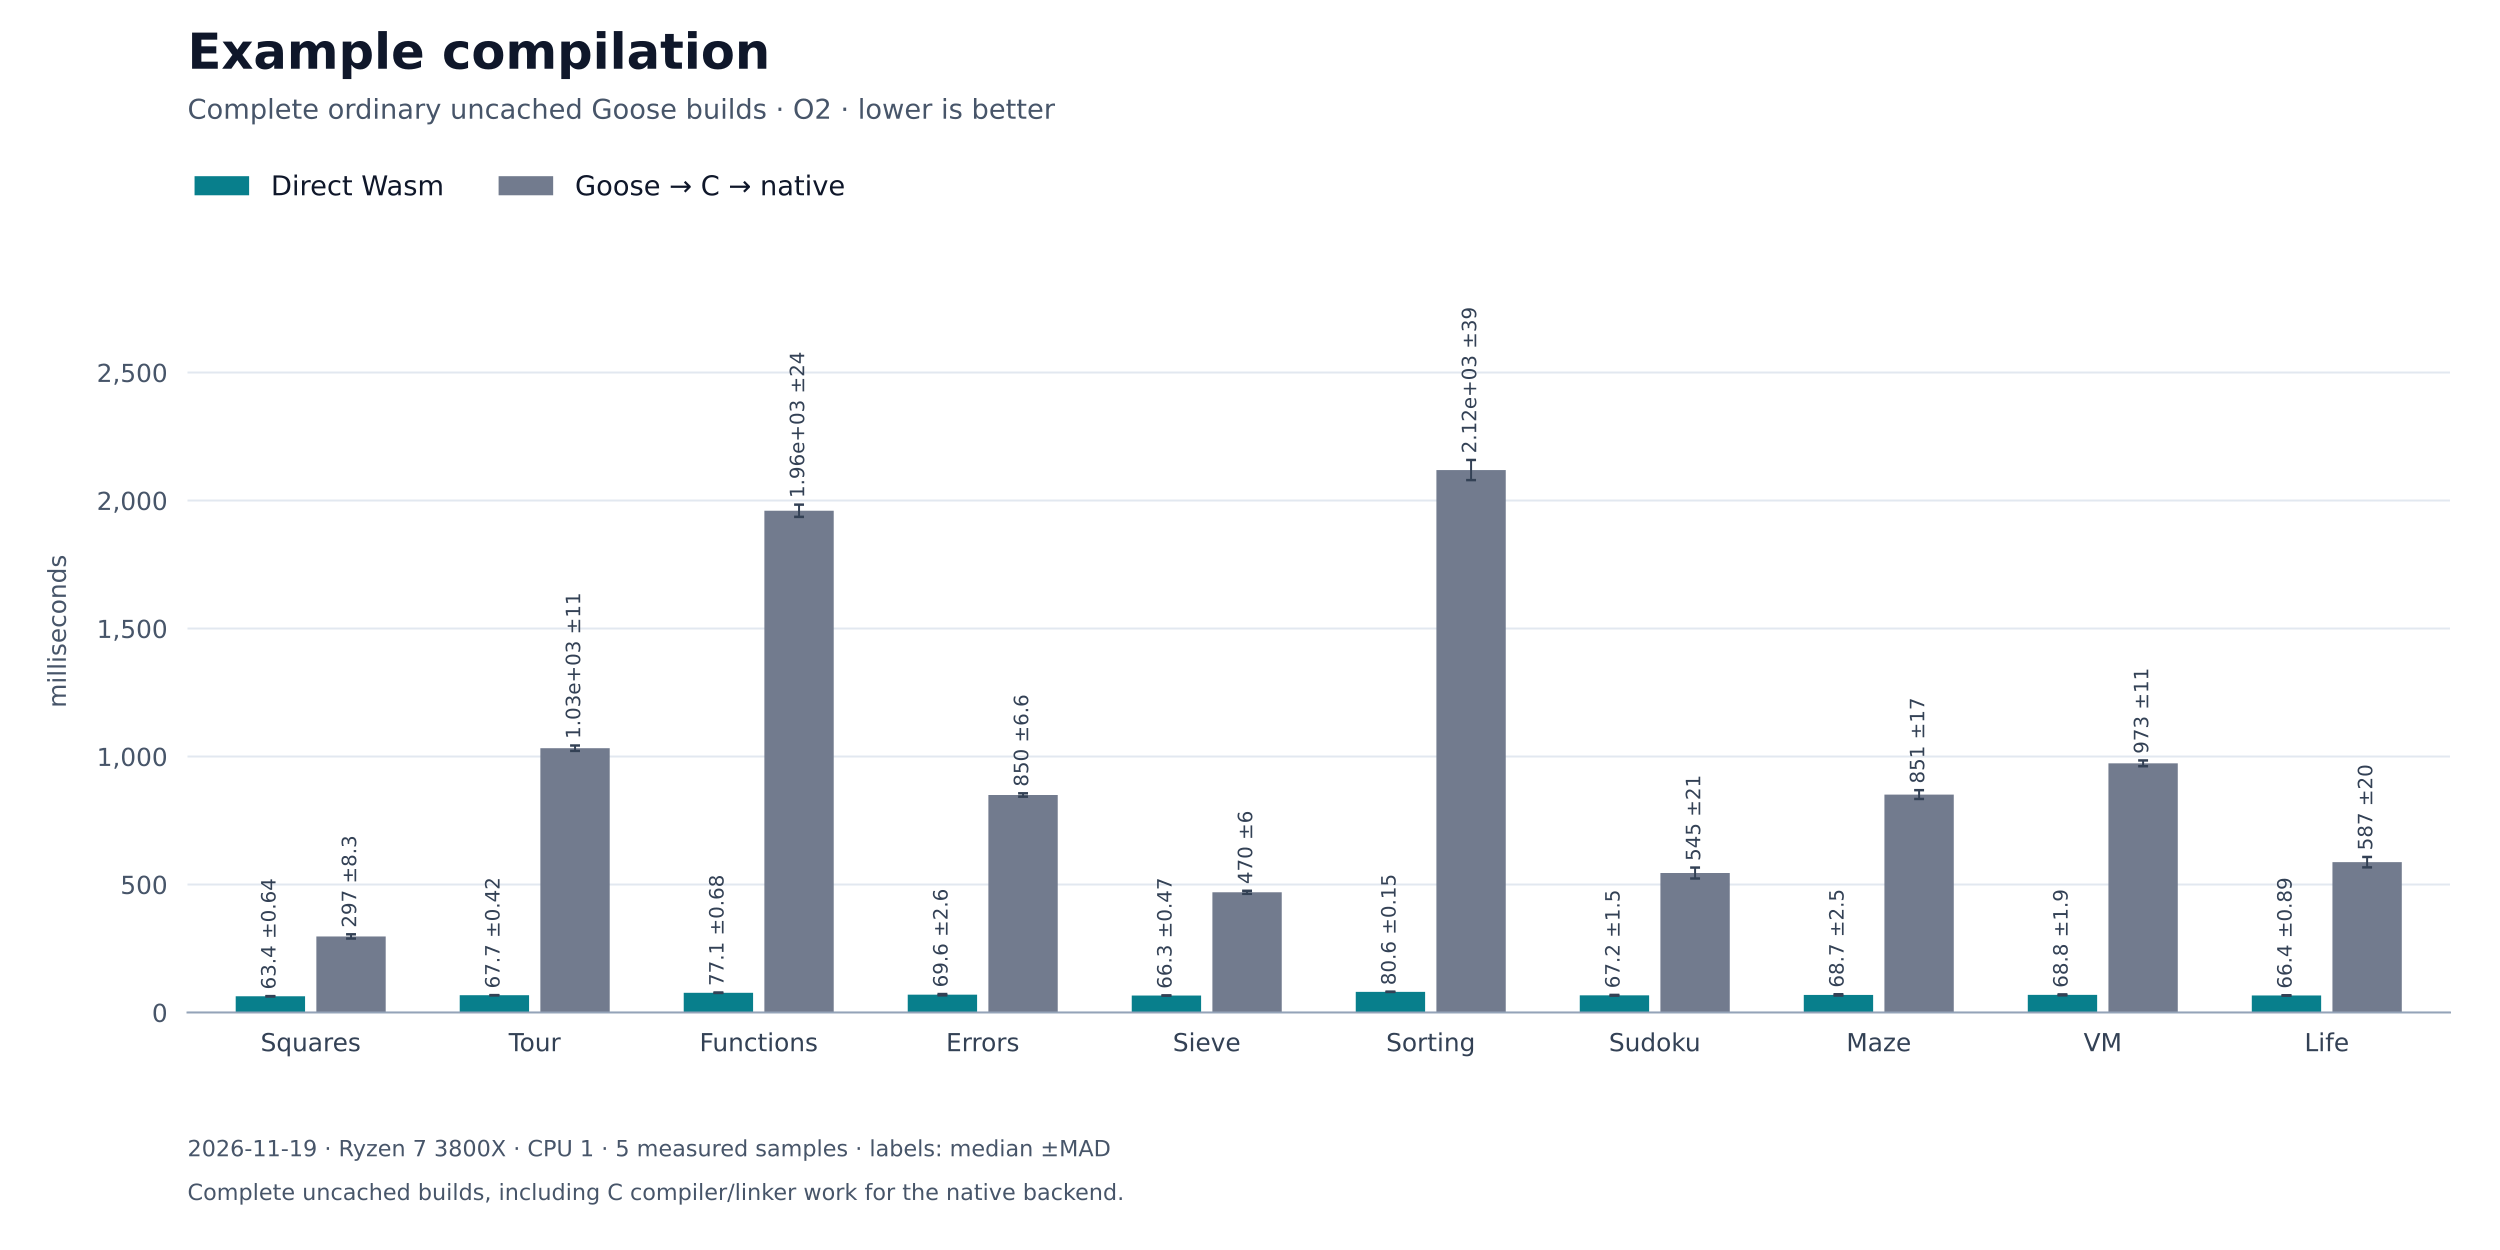
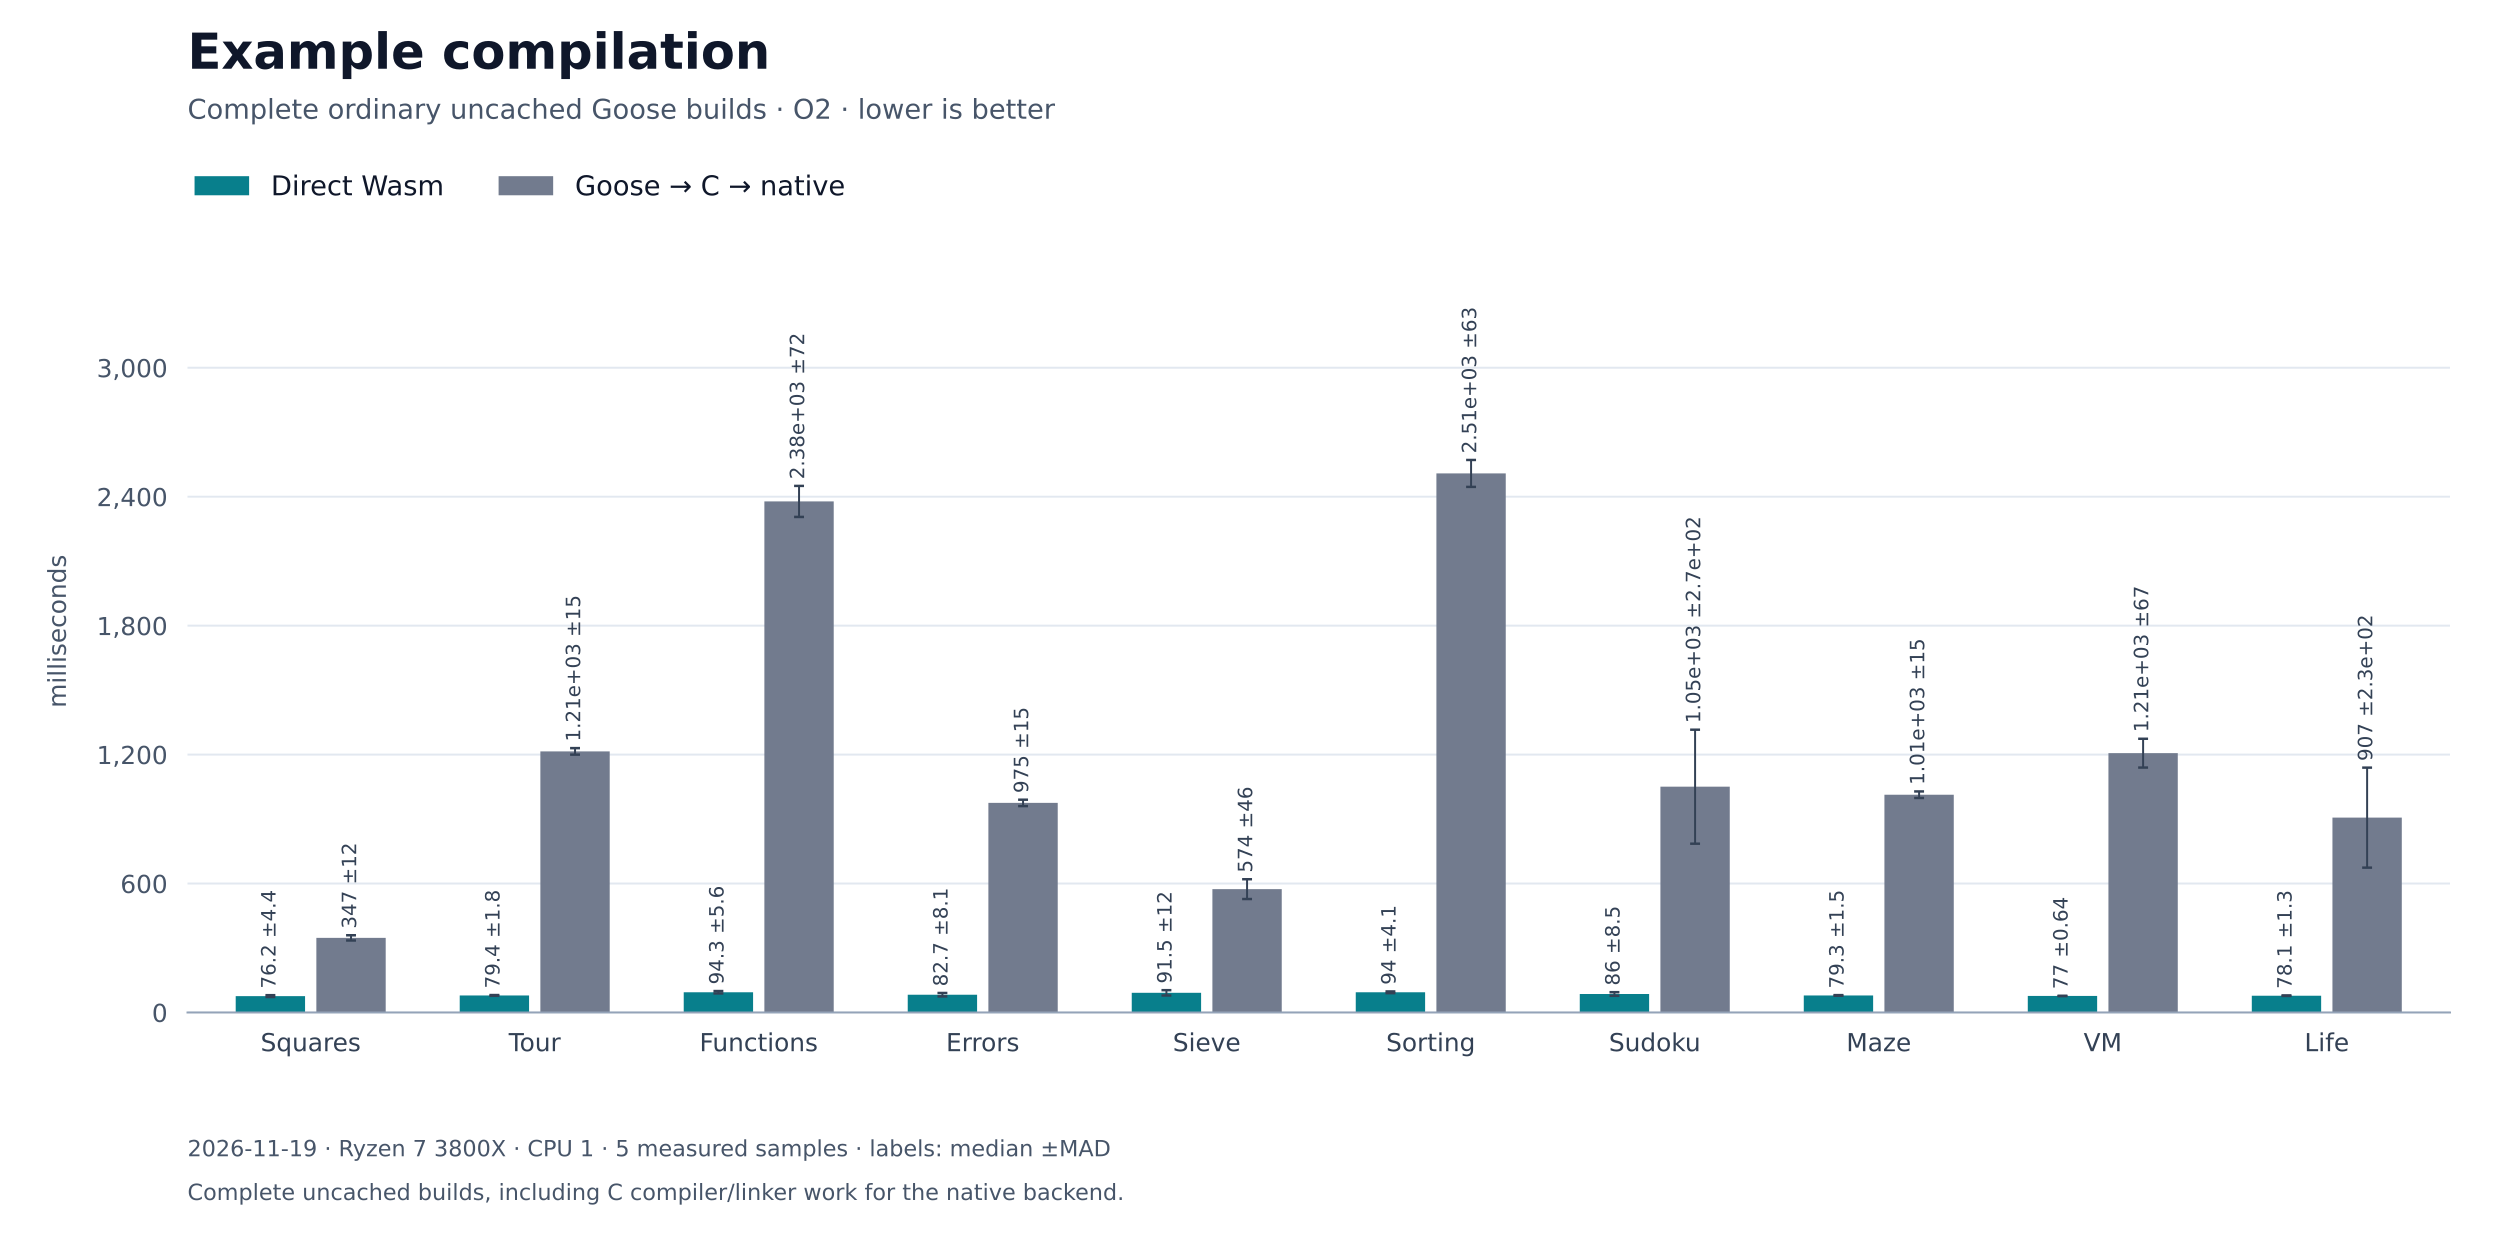
<svg xmlns="http://www.w3.org/2000/svg" xmlns:xlink="http://www.w3.org/1999/xlink" width="1008pt" height="504pt" viewBox="0 0 1008 504" version="1.1">
  <defs>
    <style type="text/css">*{stroke-linejoin: round; stroke-linecap: butt}</style>
  </defs>
  <g id="figure_1">
    <g id="patch_1">
      <path d="M 0 504 L 1008 504 L 1008 0 L 0 0 z " style="fill: #ffffff" />
    </g>
    <g id="axes_1">
      <g id="patch_2">
        <path d="M 75.6 408.24 L 987.84 408.24 L 987.84 100.8 L 75.6 100.8 z " style="fill: #ffffff" />
      </g>
      <g id="matplotlib.axis_1">
        <g id="xtick_1">
          <g id="line2d_1" />
          <g id="text_1">
            <text style="font-size: 10px; font-family: 'DejaVu Sans'; text-anchor: middle; fill: #334155" x="125.276" y="423.838" transform="rotate(-0 125.2764 423.8377)">Squares</text>
          </g>
        </g>
        <g id="xtick_2">
          <g id="line2d_2" />
          <g id="text_2">
            <text style="font-size: 10px; font-family: 'DejaVu Sans'; text-anchor: middle; fill: #334155" x="215.597" y="423.838" transform="rotate(-0 215.5972 423.8377)">Tour</text>
          </g>
        </g>
        <g id="xtick_3">
          <g id="line2d_3" />
          <g id="text_3">
            <text style="font-size: 10px; font-family: 'DejaVu Sans'; text-anchor: middle; fill: #334155" x="305.918" y="423.838" transform="rotate(-0 305.918 423.8384)">Functions</text>
          </g>
        </g>
        <g id="xtick_4">
          <g id="line2d_4" />
          <g id="text_4">
            <text style="font-size: 10px; font-family: 'DejaVu Sans'; text-anchor: middle; fill: #334155" x="396.239" y="423.838" transform="rotate(-0 396.2388 423.8377)">Errors</text>
          </g>
        </g>
        <g id="xtick_5">
          <g id="line2d_5" />
          <g id="text_5">
            <text style="font-size: 10px; font-family: 'DejaVu Sans'; text-anchor: middle; fill: #334155" x="486.56" y="423.838" transform="rotate(-0 486.5596 423.8384)">Sieve</text>
          </g>
        </g>
        <g id="xtick_6">
          <g id="line2d_6" />
          <g id="text_6">
            <text style="font-size: 10px; font-family: 'DejaVu Sans'; text-anchor: middle; fill: #334155" x="576.88" y="423.838" transform="rotate(-0 576.8804 423.8384)">Sorting</text>
          </g>
        </g>
        <g id="xtick_7">
          <g id="line2d_7" />
          <g id="text_7">
            <text style="font-size: 10px; font-family: 'DejaVu Sans'; text-anchor: middle; fill: #334155" x="667.201" y="423.838" transform="rotate(-0 667.2012 423.8384)">Sudoku</text>
          </g>
        </g>
        <g id="xtick_8">
          <g id="line2d_8" />
          <g id="text_8">
            <text style="font-size: 10px; font-family: 'DejaVu Sans'; text-anchor: middle; fill: #334155" x="757.522" y="423.838" transform="rotate(-0 757.522 423.8377)">Maze</text>
          </g>
        </g>
        <g id="xtick_9">
          <g id="line2d_9" />
          <g id="text_9">
            <text style="font-size: 10px; font-family: 'DejaVu Sans'; text-anchor: middle; fill: #334155" x="847.843" y="423.838" transform="rotate(-0 847.8428 423.8377)">VM</text>
          </g>
        </g>
        <g id="xtick_10">
          <g id="line2d_10" />
          <g id="text_10">
            <text style="font-size: 10px; font-family: 'DejaVu Sans'; text-anchor: middle; fill: #334155" x="938.164" y="423.838" transform="rotate(-0 938.1636 423.8384)">Life</text>
          </g>
        </g>
      </g>
      <g id="matplotlib.axis_2">
        <g id="ytick_1">
          <g id="line2d_11">
            <path d="M 75.6 408.24 L 987.84 408.24 " clip-path="url(#p27fe2b42cb)" style="fill: none; stroke: #e2e8f0; stroke-width: 0.8; stroke-linecap: square" />
          </g>
          <g id="line2d_12" />
          <g id="text_11">
            <text style="font-size: 10px; font-family: 'DejaVu Sans'; text-anchor: end; fill: #475569" x="67.6" y="412.039" transform="rotate(-0 67.6 412.0388)">0</text>
          </g>
        </g>
        <g id="ytick_2">
          <g id="line2d_13">
-             <path d="M 75.6 356.633 L 987.84 356.633 " clip-path="url(#p27fe2b42cb)" style="fill: none; stroke: #e2e8f0; stroke-width: 0.8; stroke-linecap: square" />
+             <path d="M 75.6 356.248 L 987.84 356.248 " clip-path="url(#p27fe2b42cb)" style="fill: none; stroke: #e2e8f0; stroke-width: 0.8; stroke-linecap: square" />
          </g>
          <g id="line2d_14" />
          <g id="text_12">
-             <text style="font-size: 10px; font-family: 'DejaVu Sans'; text-anchor: end; fill: #475569" x="67.6" y="360.432" transform="rotate(-0 67.6 360.432)">500</text>
+             <text style="font-size: 10px; font-family: 'DejaVu Sans'; text-anchor: end; fill: #475569" x="67.6" y="360.047" transform="rotate(-0 67.6 360.0468)">600</text>
          </g>
        </g>
        <g id="ytick_3">
          <g id="line2d_15">
-             <path d="M 75.6 305.026 L 987.84 305.026 " clip-path="url(#p27fe2b42cb)" style="fill: none; stroke: #e2e8f0; stroke-width: 0.8; stroke-linecap: square" />
+             <path d="M 75.6 304.256 L 987.84 304.256 " clip-path="url(#p27fe2b42cb)" style="fill: none; stroke: #e2e8f0; stroke-width: 0.8; stroke-linecap: square" />
          </g>
          <g id="line2d_16" />
          <g id="text_13">
-             <text style="font-size: 10px; font-family: 'DejaVu Sans'; text-anchor: end; fill: #475569" x="67.6" y="308.825" transform="rotate(-0 67.6 308.8252)">1,000</text>
+             <text style="font-size: 10px; font-family: 'DejaVu Sans'; text-anchor: end; fill: #475569" x="67.6" y="308.055" transform="rotate(-0 67.6 308.0549)">1,200</text>
          </g>
        </g>
        <g id="ytick_4">
          <g id="line2d_17">
-             <path d="M 75.6 253.42 L 987.84 253.42 " clip-path="url(#p27fe2b42cb)" style="fill: none; stroke: #e2e8f0; stroke-width: 0.8; stroke-linecap: square" />
+             <path d="M 75.6 252.264 L 987.84 252.264 " clip-path="url(#p27fe2b42cb)" style="fill: none; stroke: #e2e8f0; stroke-width: 0.8; stroke-linecap: square" />
          </g>
          <g id="line2d_18" />
          <g id="text_14">
-             <text style="font-size: 10px; font-family: 'DejaVu Sans'; text-anchor: end; fill: #475569" x="67.6" y="257.218" transform="rotate(-0 67.6 257.2184)">1,500</text>
+             <text style="font-size: 10px; font-family: 'DejaVu Sans'; text-anchor: end; fill: #475569" x="67.6" y="256.063" transform="rotate(-0 67.6 256.0629)">1,800</text>
          </g>
        </g>
        <g id="ytick_5">
          <g id="line2d_19">
-             <path d="M 75.6 201.813 L 987.84 201.813 " clip-path="url(#p27fe2b42cb)" style="fill: none; stroke: #e2e8f0; stroke-width: 0.8; stroke-linecap: square" />
+             <path d="M 75.6 200.272 L 987.84 200.272 " clip-path="url(#p27fe2b42cb)" style="fill: none; stroke: #e2e8f0; stroke-width: 0.8; stroke-linecap: square" />
          </g>
          <g id="line2d_20" />
          <g id="text_15">
-             <text style="font-size: 10px; font-family: 'DejaVu Sans'; text-anchor: end; fill: #475569" x="67.6" y="205.612" transform="rotate(-0 67.6 205.6116)">2,000</text>
+             <text style="font-size: 10px; font-family: 'DejaVu Sans'; text-anchor: end; fill: #475569" x="67.6" y="204.071" transform="rotate(-0 67.6 204.0709)">2,400</text>
          </g>
        </g>
        <g id="ytick_6">
          <g id="line2d_21">
-             <path d="M 75.6 150.206 L 987.84 150.206 " clip-path="url(#p27fe2b42cb)" style="fill: none; stroke: #e2e8f0; stroke-width: 0.8; stroke-linecap: square" />
+             <path d="M 75.6 148.28 L 987.84 148.28 " clip-path="url(#p27fe2b42cb)" style="fill: none; stroke: #e2e8f0; stroke-width: 0.8; stroke-linecap: square" />
          </g>
          <g id="line2d_22" />
          <g id="text_16">
-             <text style="font-size: 10px; font-family: 'DejaVu Sans'; text-anchor: end; fill: #475569" x="67.6" y="154.005" transform="rotate(-0 67.6 154.0048)">2,500</text>
+             <text style="font-size: 10px; font-family: 'DejaVu Sans'; text-anchor: end; fill: #475569" x="67.6" y="152.079" transform="rotate(-0 67.6 152.0789)">3,000</text>
          </g>
        </g>
        <g id="text_17">
          <text style="font-size: 10px; font-family: 'DejaVu Sans'; text-anchor: middle; fill: #475569" x="26.57" y="254.52" transform="rotate(-90 26.56953 254.52)">milliseconds</text>
        </g>
      </g>
      <g id="patch_3">
-         <path d="M 95.037 408.24 L 123 408.24 L 123 401.695 L 95.037 401.695 z " clip-path="url(#p27fe2b42cb)" style="fill: #087f8c" />
+         <path d="M 95.037 408.24 L 123 408.24 L 123 401.634 L 95.037 401.634 z " clip-path="url(#p27fe2b42cb)" style="fill: #087f8c" />
      </g>
      <g id="patch_4">
-         <path d="M 185.358 408.24 L 213.321 408.24 L 213.321 401.257 L 185.358 401.257 z " clip-path="url(#p27fe2b42cb)" style="fill: #087f8c" />
+         <path d="M 185.358 408.24 L 213.321 408.24 L 213.321 401.359 L 185.358 401.359 z " clip-path="url(#p27fe2b42cb)" style="fill: #087f8c" />
      </g>
      <g id="patch_5">
-         <path d="M 275.679 408.24 L 303.642 408.24 L 303.642 400.287 L 275.679 400.287 z " clip-path="url(#p27fe2b42cb)" style="fill: #087f8c" />
+         <path d="M 275.679 408.24 L 303.642 408.24 L 303.642 400.071 L 275.679 400.071 z " clip-path="url(#p27fe2b42cb)" style="fill: #087f8c" />
      </g>
      <g id="patch_6">
-         <path d="M 365.999 408.24 L 393.963 408.24 L 393.963 401.054 L 365.999 401.054 z " clip-path="url(#p27fe2b42cb)" style="fill: #087f8c" />
+         <path d="M 365.999 408.24 L 393.963 408.24 L 393.963 401.07 L 365.999 401.07 z " clip-path="url(#p27fe2b42cb)" style="fill: #087f8c" />
      </g>
      <g id="patch_7">
-         <path d="M 456.32 408.24 L 484.284 408.24 L 484.284 401.4 L 456.32 401.4 z " clip-path="url(#p27fe2b42cb)" style="fill: #087f8c" />
+         <path d="M 456.32 408.24 L 484.284 408.24 L 484.284 400.31 L 456.32 400.31 z " clip-path="url(#p27fe2b42cb)" style="fill: #087f8c" />
      </g>
      <g id="patch_8">
-         <path d="M 546.641 408.24 L 574.604 408.24 L 574.604 399.923 L 546.641 399.923 z " clip-path="url(#p27fe2b42cb)" style="fill: #087f8c" />
+         <path d="M 546.641 408.24 L 574.604 408.24 L 574.604 400.091 L 546.641 400.091 z " clip-path="url(#p27fe2b42cb)" style="fill: #087f8c" />
      </g>
      <g id="patch_9">
-         <path d="M 636.962 408.24 L 664.925 408.24 L 664.925 401.307 L 636.962 401.307 z " clip-path="url(#p27fe2b42cb)" style="fill: #087f8c" />
+         <path d="M 636.962 408.24 L 664.925 408.24 L 664.925 400.788 L 636.962 400.788 z " clip-path="url(#p27fe2b42cb)" style="fill: #087f8c" />
      </g>
      <g id="patch_10">
-         <path d="M 727.283 408.24 L 755.246 408.24 L 755.246 401.144 L 727.283 401.144 z " clip-path="url(#p27fe2b42cb)" style="fill: #087f8c" />
+         <path d="M 727.283 408.24 L 755.246 408.24 L 755.246 401.365 L 727.283 401.365 z " clip-path="url(#p27fe2b42cb)" style="fill: #087f8c" />
      </g>
      <g id="patch_11">
-         <path d="M 817.603 408.24 L 845.567 408.24 L 845.567 401.139 L 817.603 401.139 z " clip-path="url(#p27fe2b42cb)" style="fill: #087f8c" />
+         <path d="M 817.603 408.24 L 845.567 408.24 L 845.567 401.567 L 817.603 401.567 z " clip-path="url(#p27fe2b42cb)" style="fill: #087f8c" />
      </g>
      <g id="patch_12">
-         <path d="M 907.924 408.24 L 935.887 408.24 L 935.887 401.384 L 907.924 401.384 z " clip-path="url(#p27fe2b42cb)" style="fill: #087f8c" />
+         <path d="M 907.924 408.24 L 935.887 408.24 L 935.887 401.469 L 907.924 401.469 z " clip-path="url(#p27fe2b42cb)" style="fill: #087f8c" />
      </g>
      <g id="patch_13">
-         <path d="M 127.553 408.24 L 155.516 408.24 L 155.516 377.575 L 127.553 377.575 z " clip-path="url(#p27fe2b42cb)" style="fill: #727b8e" />
+         <path d="M 127.553 408.24 L 155.516 408.24 L 155.516 378.151 L 127.553 378.151 z " clip-path="url(#p27fe2b42cb)" style="fill: #727b8e" />
      </g>
      <g id="patch_14">
-         <path d="M 217.873 408.24 L 245.837 408.24 L 245.837 301.682 L 217.873 301.682 z " clip-path="url(#p27fe2b42cb)" style="fill: #727b8e" />
+         <path d="M 217.873 408.24 L 245.837 408.24 L 245.837 302.961 L 217.873 302.961 z " clip-path="url(#p27fe2b42cb)" style="fill: #727b8e" />
      </g>
      <g id="patch_15">
-         <path d="M 308.194 408.24 L 336.157 408.24 L 336.157 205.939 L 308.194 205.939 z " clip-path="url(#p27fe2b42cb)" style="fill: #727b8e" />
+         <path d="M 308.194 408.24 L 336.157 408.24 L 336.157 202.167 L 308.194 202.167 z " clip-path="url(#p27fe2b42cb)" style="fill: #727b8e" />
      </g>
      <g id="patch_16">
-         <path d="M 398.515 408.24 L 426.478 408.24 L 426.478 320.547 L 398.515 320.547 z " clip-path="url(#p27fe2b42cb)" style="fill: #727b8e" />
+         <path d="M 398.515 408.24 L 426.478 408.24 L 426.478 323.727 L 398.515 323.727 z " clip-path="url(#p27fe2b42cb)" style="fill: #727b8e" />
      </g>
      <g id="patch_17">
-         <path d="M 488.836 408.24 L 516.799 408.24 L 516.799 359.773 L 488.836 359.773 z " clip-path="url(#p27fe2b42cb)" style="fill: #727b8e" />
+         <path d="M 488.836 408.24 L 516.799 408.24 L 516.799 358.495 L 488.836 358.495 z " clip-path="url(#p27fe2b42cb)" style="fill: #727b8e" />
      </g>
      <g id="patch_18">
-         <path d="M 579.156 408.24 L 607.12 408.24 L 607.12 189.519 L 579.156 189.519 z " clip-path="url(#p27fe2b42cb)" style="fill: #727b8e" />
+         <path d="M 579.156 408.24 L 607.12 408.24 L 607.12 190.886 L 579.156 190.886 z " clip-path="url(#p27fe2b42cb)" style="fill: #727b8e" />
      </g>
      <g id="patch_19">
-         <path d="M 669.477 408.24 L 697.441 408.24 L 697.441 352.005 L 669.477 352.005 z " clip-path="url(#p27fe2b42cb)" style="fill: #727b8e" />
+         <path d="M 669.477 408.24 L 697.441 408.24 L 697.441 317.197 L 669.477 317.197 z " clip-path="url(#p27fe2b42cb)" style="fill: #727b8e" />
      </g>
      <g id="patch_20">
-         <path d="M 759.798 408.24 L 787.761 408.24 L 787.761 320.373 L 759.798 320.373 z " clip-path="url(#p27fe2b42cb)" style="fill: #727b8e" />
+         <path d="M 759.798 408.24 L 787.761 408.24 L 787.761 320.431 L 759.798 320.431 z " clip-path="url(#p27fe2b42cb)" style="fill: #727b8e" />
      </g>
      <g id="patch_21">
-         <path d="M 850.119 408.24 L 878.082 408.24 L 878.082 307.774 L 850.119 307.774 z " clip-path="url(#p27fe2b42cb)" style="fill: #727b8e" />
+         <path d="M 850.119 408.24 L 878.082 408.24 L 878.082 303.675 L 850.119 303.675 z " clip-path="url(#p27fe2b42cb)" style="fill: #727b8e" />
      </g>
      <g id="patch_22">
-         <path d="M 940.44 408.24 L 968.403 408.24 L 968.403 347.624 L 940.44 347.624 z " clip-path="url(#p27fe2b42cb)" style="fill: #727b8e" />
+         <path d="M 940.44 408.24 L 968.403 408.24 L 968.403 329.66 L 940.44 329.66 z " clip-path="url(#p27fe2b42cb)" style="fill: #727b8e" />
      </g>
      <g id="LineCollection_1">
-         <path d="M 109.019 401.761 L 109.019 401.63 " clip-path="url(#p27fe2b42cb)" style="fill: none; stroke: #334155; stroke-width: 0.8" />
-         <path d="M 199.339 401.3 L 199.339 401.214 " clip-path="url(#p27fe2b42cb)" style="fill: none; stroke: #334155; stroke-width: 0.8" />
-         <path d="M 289.66 400.357 L 289.66 400.216 " clip-path="url(#p27fe2b42cb)" style="fill: none; stroke: #334155; stroke-width: 0.8" />
-         <path d="M 379.981 401.319 L 379.981 400.79 " clip-path="url(#p27fe2b42cb)" style="fill: none; stroke: #334155; stroke-width: 0.8" />
-         <path d="M 470.302 401.449 L 470.302 401.352 " clip-path="url(#p27fe2b42cb)" style="fill: none; stroke: #334155; stroke-width: 0.8" />
-         <path d="M 560.623 399.939 L 560.623 399.908 " clip-path="url(#p27fe2b42cb)" style="fill: none; stroke: #334155; stroke-width: 0.8" />
-         <path d="M 650.943 401.464 L 650.943 401.151 " clip-path="url(#p27fe2b42cb)" style="fill: none; stroke: #334155; stroke-width: 0.8" />
-         <path d="M 741.264 401.404 L 741.264 400.885 " clip-path="url(#p27fe2b42cb)" style="fill: none; stroke: #334155; stroke-width: 0.8" />
-         <path d="M 831.585 401.335 L 831.585 400.943 " clip-path="url(#p27fe2b42cb)" style="fill: none; stroke: #334155; stroke-width: 0.8" />
-         <path d="M 921.906 401.476 L 921.906 401.293 " clip-path="url(#p27fe2b42cb)" style="fill: none; stroke: #334155; stroke-width: 0.8" />
+         <path d="M 109.019 402.013 L 109.019 401.254 " clip-path="url(#p27fe2b42cb)" style="fill: none; stroke: #334155; stroke-width: 0.8" />
+         <path d="M 199.339 401.511 L 199.339 401.206 " clip-path="url(#p27fe2b42cb)" style="fill: none; stroke: #334155; stroke-width: 0.8" />
+         <path d="M 289.66 400.558 L 289.66 399.585 " clip-path="url(#p27fe2b42cb)" style="fill: none; stroke: #334155; stroke-width: 0.8" />
+         <path d="M 379.981 401.772 L 379.981 400.369 " clip-path="url(#p27fe2b42cb)" style="fill: none; stroke: #334155; stroke-width: 0.8" />
+         <path d="M 470.302 401.39 L 470.302 399.23 " clip-path="url(#p27fe2b42cb)" style="fill: none; stroke: #334155; stroke-width: 0.8" />
+         <path d="M 560.623 400.444 L 560.623 399.739 " clip-path="url(#p27fe2b42cb)" style="fill: none; stroke: #334155; stroke-width: 0.8" />
+         <path d="M 650.943 401.521 L 650.943 400.055 " clip-path="url(#p27fe2b42cb)" style="fill: none; stroke: #334155; stroke-width: 0.8" />
+         <path d="M 741.264 401.495 L 741.264 401.236 " clip-path="url(#p27fe2b42cb)" style="fill: none; stroke: #334155; stroke-width: 0.8" />
+         <path d="M 831.585 401.622 L 831.585 401.512 " clip-path="url(#p27fe2b42cb)" style="fill: none; stroke: #334155; stroke-width: 0.8" />
+         <path d="M 921.906 401.581 L 921.906 401.357 " clip-path="url(#p27fe2b42cb)" style="fill: none; stroke: #334155; stroke-width: 0.8" />
      </g>
      <g id="line2d_23">
        <defs>
          <path id="m630ef24590" d="M 2 0 L -2 -0 " style="stroke: #334155" />
        </defs>
        <g clip-path="url(#p27fe2b42cb)">
-           <use xlink:href="#m630ef24590" x="109.019" y="401.761" style="fill: #1f77b4; stroke: #334155" />
-           <use xlink:href="#m630ef24590" x="199.339" y="401.3" style="fill: #1f77b4; stroke: #334155" />
-           <use xlink:href="#m630ef24590" x="289.66" y="400.357" style="fill: #1f77b4; stroke: #334155" />
-           <use xlink:href="#m630ef24590" x="379.981" y="401.319" style="fill: #1f77b4; stroke: #334155" />
-           <use xlink:href="#m630ef24590" x="470.302" y="401.449" style="fill: #1f77b4; stroke: #334155" />
-           <use xlink:href="#m630ef24590" x="560.623" y="399.939" style="fill: #1f77b4; stroke: #334155" />
-           <use xlink:href="#m630ef24590" x="650.943" y="401.464" style="fill: #1f77b4; stroke: #334155" />
-           <use xlink:href="#m630ef24590" x="741.264" y="401.404" style="fill: #1f77b4; stroke: #334155" />
-           <use xlink:href="#m630ef24590" x="831.585" y="401.335" style="fill: #1f77b4; stroke: #334155" />
-           <use xlink:href="#m630ef24590" x="921.906" y="401.476" style="fill: #1f77b4; stroke: #334155" />
+           <use xlink:href="#m630ef24590" x="109.019" y="402.013" style="fill: #1f77b4; stroke: #334155" />
+           <use xlink:href="#m630ef24590" x="199.339" y="401.511" style="fill: #1f77b4; stroke: #334155" />
+           <use xlink:href="#m630ef24590" x="289.66" y="400.558" style="fill: #1f77b4; stroke: #334155" />
+           <use xlink:href="#m630ef24590" x="379.981" y="401.772" style="fill: #1f77b4; stroke: #334155" />
+           <use xlink:href="#m630ef24590" x="470.302" y="401.39" style="fill: #1f77b4; stroke: #334155" />
+           <use xlink:href="#m630ef24590" x="560.623" y="400.444" style="fill: #1f77b4; stroke: #334155" />
+           <use xlink:href="#m630ef24590" x="650.943" y="401.521" style="fill: #1f77b4; stroke: #334155" />
+           <use xlink:href="#m630ef24590" x="741.264" y="401.495" style="fill: #1f77b4; stroke: #334155" />
+           <use xlink:href="#m630ef24590" x="831.585" y="401.622" style="fill: #1f77b4; stroke: #334155" />
+           <use xlink:href="#m630ef24590" x="921.906" y="401.581" style="fill: #1f77b4; stroke: #334155" />
        </g>
      </g>
      <g id="line2d_24">
        <g clip-path="url(#p27fe2b42cb)">
-           <use xlink:href="#m630ef24590" x="109.019" y="401.63" style="fill: #1f77b4; stroke: #334155" />
-           <use xlink:href="#m630ef24590" x="199.339" y="401.214" style="fill: #1f77b4; stroke: #334155" />
-           <use xlink:href="#m630ef24590" x="289.66" y="400.216" style="fill: #1f77b4; stroke: #334155" />
-           <use xlink:href="#m630ef24590" x="379.981" y="400.79" style="fill: #1f77b4; stroke: #334155" />
-           <use xlink:href="#m630ef24590" x="470.302" y="401.352" style="fill: #1f77b4; stroke: #334155" />
-           <use xlink:href="#m630ef24590" x="560.623" y="399.908" style="fill: #1f77b4; stroke: #334155" />
-           <use xlink:href="#m630ef24590" x="650.943" y="401.151" style="fill: #1f77b4; stroke: #334155" />
-           <use xlink:href="#m630ef24590" x="741.264" y="400.885" style="fill: #1f77b4; stroke: #334155" />
-           <use xlink:href="#m630ef24590" x="831.585" y="400.943" style="fill: #1f77b4; stroke: #334155" />
-           <use xlink:href="#m630ef24590" x="921.906" y="401.293" style="fill: #1f77b4; stroke: #334155" />
+           <use xlink:href="#m630ef24590" x="109.019" y="401.254" style="fill: #1f77b4; stroke: #334155" />
+           <use xlink:href="#m630ef24590" x="199.339" y="401.206" style="fill: #1f77b4; stroke: #334155" />
+           <use xlink:href="#m630ef24590" x="289.66" y="399.585" style="fill: #1f77b4; stroke: #334155" />
+           <use xlink:href="#m630ef24590" x="379.981" y="400.369" style="fill: #1f77b4; stroke: #334155" />
+           <use xlink:href="#m630ef24590" x="470.302" y="399.23" style="fill: #1f77b4; stroke: #334155" />
+           <use xlink:href="#m630ef24590" x="560.623" y="399.739" style="fill: #1f77b4; stroke: #334155" />
+           <use xlink:href="#m630ef24590" x="650.943" y="400.055" style="fill: #1f77b4; stroke: #334155" />
+           <use xlink:href="#m630ef24590" x="741.264" y="401.236" style="fill: #1f77b4; stroke: #334155" />
+           <use xlink:href="#m630ef24590" x="831.585" y="401.512" style="fill: #1f77b4; stroke: #334155" />
+           <use xlink:href="#m630ef24590" x="921.906" y="401.357" style="fill: #1f77b4; stroke: #334155" />
        </g>
      </g>
      <g id="LineCollection_2">
-         <path d="M 141.534 378.434 L 141.534 376.716 " clip-path="url(#p27fe2b42cb)" style="fill: none; stroke: #334155; stroke-width: 0.8" />
-         <path d="M 231.855 302.767 L 231.855 300.597 " clip-path="url(#p27fe2b42cb)" style="fill: none; stroke: #334155; stroke-width: 0.8" />
-         <path d="M 322.176 208.399 L 322.176 203.478 " clip-path="url(#p27fe2b42cb)" style="fill: none; stroke: #334155; stroke-width: 0.8" />
-         <path d="M 412.497 321.228 L 412.497 319.866 " clip-path="url(#p27fe2b42cb)" style="fill: none; stroke: #334155; stroke-width: 0.8" />
-         <path d="M 502.817 360.393 L 502.817 359.153 " clip-path="url(#p27fe2b42cb)" style="fill: none; stroke: #334155; stroke-width: 0.8" />
-         <path d="M 593.138 193.58 L 593.138 185.457 " clip-path="url(#p27fe2b42cb)" style="fill: none; stroke: #334155; stroke-width: 0.8" />
-         <path d="M 683.459 354.209 L 683.459 349.801 " clip-path="url(#p27fe2b42cb)" style="fill: none; stroke: #334155; stroke-width: 0.8" />
-         <path d="M 773.78 322.153 L 773.78 318.592 " clip-path="url(#p27fe2b42cb)" style="fill: none; stroke: #334155; stroke-width: 0.8" />
-         <path d="M 864.101 308.939 L 864.101 306.609 " clip-path="url(#p27fe2b42cb)" style="fill: none; stroke: #334155; stroke-width: 0.8" />
-         <path d="M 954.421 349.723 L 954.421 345.526 " clip-path="url(#p27fe2b42cb)" style="fill: none; stroke: #334155; stroke-width: 0.8" />
+         <path d="M 141.534 379.202 L 141.534 377.099 " clip-path="url(#p27fe2b42cb)" style="fill: none; stroke: #334155; stroke-width: 0.8" />
+         <path d="M 231.855 304.275 L 231.855 301.646 " clip-path="url(#p27fe2b42cb)" style="fill: none; stroke: #334155; stroke-width: 0.8" />
+         <path d="M 322.176 208.428 L 322.176 195.906 " clip-path="url(#p27fe2b42cb)" style="fill: none; stroke: #334155; stroke-width: 0.8" />
+         <path d="M 412.497 325.023 L 412.497 322.431 " clip-path="url(#p27fe2b42cb)" style="fill: none; stroke: #334155; stroke-width: 0.8" />
+         <path d="M 502.817 362.489 L 502.817 354.501 " clip-path="url(#p27fe2b42cb)" style="fill: none; stroke: #334155; stroke-width: 0.8" />
+         <path d="M 593.138 196.315 L 593.138 185.457 " clip-path="url(#p27fe2b42cb)" style="fill: none; stroke: #334155; stroke-width: 0.8" />
+         <path d="M 683.459 340.169 L 683.459 294.225 " clip-path="url(#p27fe2b42cb)" style="fill: none; stroke: #334155; stroke-width: 0.8" />
+         <path d="M 773.78 321.746 L 773.78 319.116 " clip-path="url(#p27fe2b42cb)" style="fill: none; stroke: #334155; stroke-width: 0.8" />
+         <path d="M 864.101 309.484 L 864.101 297.866 " clip-path="url(#p27fe2b42cb)" style="fill: none; stroke: #334155; stroke-width: 0.8" />
+         <path d="M 954.421 349.822 L 954.421 309.499 " clip-path="url(#p27fe2b42cb)" style="fill: none; stroke: #334155; stroke-width: 0.8" />
      </g>
      <g id="line2d_25">
        <g clip-path="url(#p27fe2b42cb)">
-           <use xlink:href="#m630ef24590" x="141.534" y="378.434" style="fill: #1f77b4; stroke: #334155" />
-           <use xlink:href="#m630ef24590" x="231.855" y="302.767" style="fill: #1f77b4; stroke: #334155" />
-           <use xlink:href="#m630ef24590" x="322.176" y="208.399" style="fill: #1f77b4; stroke: #334155" />
-           <use xlink:href="#m630ef24590" x="412.497" y="321.228" style="fill: #1f77b4; stroke: #334155" />
-           <use xlink:href="#m630ef24590" x="502.817" y="360.393" style="fill: #1f77b4; stroke: #334155" />
-           <use xlink:href="#m630ef24590" x="593.138" y="193.58" style="fill: #1f77b4; stroke: #334155" />
-           <use xlink:href="#m630ef24590" x="683.459" y="354.209" style="fill: #1f77b4; stroke: #334155" />
-           <use xlink:href="#m630ef24590" x="773.78" y="322.153" style="fill: #1f77b4; stroke: #334155" />
-           <use xlink:href="#m630ef24590" x="864.101" y="308.939" style="fill: #1f77b4; stroke: #334155" />
-           <use xlink:href="#m630ef24590" x="954.421" y="349.723" style="fill: #1f77b4; stroke: #334155" />
+           <use xlink:href="#m630ef24590" x="141.534" y="379.202" style="fill: #1f77b4; stroke: #334155" />
+           <use xlink:href="#m630ef24590" x="231.855" y="304.275" style="fill: #1f77b4; stroke: #334155" />
+           <use xlink:href="#m630ef24590" x="322.176" y="208.428" style="fill: #1f77b4; stroke: #334155" />
+           <use xlink:href="#m630ef24590" x="412.497" y="325.023" style="fill: #1f77b4; stroke: #334155" />
+           <use xlink:href="#m630ef24590" x="502.817" y="362.489" style="fill: #1f77b4; stroke: #334155" />
+           <use xlink:href="#m630ef24590" x="593.138" y="196.315" style="fill: #1f77b4; stroke: #334155" />
+           <use xlink:href="#m630ef24590" x="683.459" y="340.169" style="fill: #1f77b4; stroke: #334155" />
+           <use xlink:href="#m630ef24590" x="773.78" y="321.746" style="fill: #1f77b4; stroke: #334155" />
+           <use xlink:href="#m630ef24590" x="864.101" y="309.484" style="fill: #1f77b4; stroke: #334155" />
+           <use xlink:href="#m630ef24590" x="954.421" y="349.822" style="fill: #1f77b4; stroke: #334155" />
        </g>
      </g>
      <g id="line2d_26">
        <g clip-path="url(#p27fe2b42cb)">
-           <use xlink:href="#m630ef24590" x="141.534" y="376.716" style="fill: #1f77b4; stroke: #334155" />
-           <use xlink:href="#m630ef24590" x="231.855" y="300.597" style="fill: #1f77b4; stroke: #334155" />
-           <use xlink:href="#m630ef24590" x="322.176" y="203.478" style="fill: #1f77b4; stroke: #334155" />
-           <use xlink:href="#m630ef24590" x="412.497" y="319.866" style="fill: #1f77b4; stroke: #334155" />
-           <use xlink:href="#m630ef24590" x="502.817" y="359.153" style="fill: #1f77b4; stroke: #334155" />
+           <use xlink:href="#m630ef24590" x="141.534" y="377.099" style="fill: #1f77b4; stroke: #334155" />
+           <use xlink:href="#m630ef24590" x="231.855" y="301.646" style="fill: #1f77b4; stroke: #334155" />
+           <use xlink:href="#m630ef24590" x="322.176" y="195.906" style="fill: #1f77b4; stroke: #334155" />
+           <use xlink:href="#m630ef24590" x="412.497" y="322.431" style="fill: #1f77b4; stroke: #334155" />
+           <use xlink:href="#m630ef24590" x="502.817" y="354.501" style="fill: #1f77b4; stroke: #334155" />
          <use xlink:href="#m630ef24590" x="593.138" y="185.457" style="fill: #1f77b4; stroke: #334155" />
-           <use xlink:href="#m630ef24590" x="683.459" y="349.801" style="fill: #1f77b4; stroke: #334155" />
-           <use xlink:href="#m630ef24590" x="773.78" y="318.592" style="fill: #1f77b4; stroke: #334155" />
-           <use xlink:href="#m630ef24590" x="864.101" y="306.609" style="fill: #1f77b4; stroke: #334155" />
-           <use xlink:href="#m630ef24590" x="954.421" y="345.526" style="fill: #1f77b4; stroke: #334155" />
+           <use xlink:href="#m630ef24590" x="683.459" y="294.225" style="fill: #1f77b4; stroke: #334155" />
+           <use xlink:href="#m630ef24590" x="773.78" y="319.116" style="fill: #1f77b4; stroke: #334155" />
+           <use xlink:href="#m630ef24590" x="864.101" y="297.866" style="fill: #1f77b4; stroke: #334155" />
+           <use xlink:href="#m630ef24590" x="954.421" y="309.499" style="fill: #1f77b4; stroke: #334155" />
        </g>
      </g>
      <g id="patch_23">
        <path d="M 75.6 408.24 L 987.84 408.24 " style="fill: none; stroke: #94a3b8; stroke-width: 0.8; stroke-linejoin: miter; stroke-linecap: square" />
      </g>
      <g id="text_18">
-         <text style="font-size: 8px; font-family: 'DejaVu Sans'; fill: #334155" transform="translate(111.0968 398.9562) rotate(-90)">63.4 ±0.64</text>
+         <text style="font-size: 8px; font-family: 'DejaVu Sans'; fill: #334155" transform="translate(111.0968 398.5809) rotate(-90)">76.2 ±4.4</text>
      </g>
      <g id="text_19">
-         <text style="font-size: 8px; font-family: 'DejaVu Sans'; fill: #334155" transform="translate(201.4176 398.5404) rotate(-90)">67.7 ±0.42</text>
+         <text style="font-size: 8px; font-family: 'DejaVu Sans'; fill: #334155" transform="translate(201.4176 398.5328) rotate(-90)">79.4 ±1.8</text>
      </g>
      <g id="text_20">
-         <text style="font-size: 8px; font-family: 'DejaVu Sans'; fill: #334155" transform="translate(291.7384 397.5425) rotate(-90)">77.1 ±0.68</text>
+         <text style="font-size: 8px; font-family: 'DejaVu Sans'; fill: #334155" transform="translate(291.7384 396.9112) rotate(-90)">94.3 ±5.6</text>
      </g>
      <g id="text_21">
-         <text style="font-size: 8px; font-family: 'DejaVu Sans'; fill: #334155" transform="translate(382.0592 398.117) rotate(-90)">69.6 ±2.6</text>
+         <text style="font-size: 8px; font-family: 'DejaVu Sans'; fill: #334155" transform="translate(382.0592 397.6954) rotate(-90)">82.7 ±8.1</text>
      </g>
      <g id="text_22">
-         <text style="font-size: 8px; font-family: 'DejaVu Sans'; fill: #334155" transform="translate(472.38 398.6782) rotate(-90)">66.3 ±0.47</text>
+         <text style="font-size: 8px; font-family: 'DejaVu Sans'; fill: #334155" transform="translate(472.38 396.5567) rotate(-90)">91.5 ±12</text>
      </g>
      <g id="text_23">
-         <text style="font-size: 8px; font-family: 'DejaVu Sans'; fill: #334155" transform="translate(562.7008 397.2344) rotate(-90)">80.6 ±0.15</text>
+         <text style="font-size: 8px; font-family: 'DejaVu Sans'; fill: #334155" transform="translate(562.7008 397.0652) rotate(-90)">94 ±4.1</text>
      </g>
      <g id="text_24">
-         <text style="font-size: 8px; font-family: 'DejaVu Sans'; fill: #334155" transform="translate(653.0216 398.4773) rotate(-90)">67.2 ±1.5</text>
+         <text style="font-size: 8px; font-family: 'DejaVu Sans'; fill: #334155" transform="translate(653.0216 397.3818) rotate(-90)">86 ±8.5</text>
      </g>
      <g id="text_25">
-         <text style="font-size: 8px; font-family: 'DejaVu Sans'; fill: #334155" transform="translate(743.3424 398.2113) rotate(-90)">68.7 ±2.5</text>
+         <text style="font-size: 8px; font-family: 'DejaVu Sans'; fill: #334155" transform="translate(743.3424 398.5623) rotate(-90)">79.3 ±1.5</text>
      </g>
      <g id="text_26">
-         <text style="font-size: 8px; font-family: 'DejaVu Sans'; fill: #334155" transform="translate(833.6632 398.27) rotate(-90)">68.8 ±1.9</text>
+         <text style="font-size: 8px; font-family: 'DejaVu Sans'; fill: #334155" transform="translate(833.6632 398.8384) rotate(-90)">77 ±0.64</text>
      </g>
      <g id="text_27">
-         <text style="font-size: 8px; font-family: 'DejaVu Sans'; fill: #334155" transform="translate(923.9839 398.6192) rotate(-90)">66.4 ±0.89</text>
+         <text style="font-size: 8px; font-family: 'DejaVu Sans'; fill: #334155" transform="translate(923.9839 398.6832) rotate(-90)">78.1 ±1.3</text>
      </g>
      <g id="text_28">
-         <text style="font-size: 8px; font-family: 'DejaVu Sans'; fill: #334155" transform="translate(143.6123 374.043) rotate(-90)">297 ±8.3</text>
+         <text style="font-size: 8px; font-family: 'DejaVu Sans'; fill: #334155" transform="translate(143.6123 374.4259) rotate(-90)">347 ±12</text>
      </g>
      <g id="text_29">
-         <text style="font-size: 8px; font-family: 'DejaVu Sans'; fill: #334155" transform="translate(233.9331 297.924) rotate(-90)">1.03e+03 ±11</text>
+         <text style="font-size: 8px; font-family: 'DejaVu Sans'; fill: #334155" transform="translate(233.9331 298.9725) rotate(-90)">1.21e+03 ±15</text>
      </g>
      <g id="text_30">
-         <text style="font-size: 8px; font-family: 'DejaVu Sans'; fill: #334155" transform="translate(324.2539 200.8047) rotate(-90)">1.96e+03 ±24</text>
+         <text style="font-size: 8px; font-family: 'DejaVu Sans'; fill: #334155" transform="translate(324.2539 193.2321) rotate(-90)">2.38e+03 ±72</text>
      </g>
      <g id="text_31">
-         <text style="font-size: 8px; font-family: 'DejaVu Sans'; fill: #334155" transform="translate(414.5747 317.1924) rotate(-90)">850 ±6.6</text>
+         <text style="font-size: 8px; font-family: 'DejaVu Sans'; fill: #334155" transform="translate(414.5747 319.7575) rotate(-90)">975 ±15</text>
      </g>
      <g id="text_32">
-         <text style="font-size: 8px; font-family: 'DejaVu Sans'; fill: #334155" transform="translate(504.8955 356.4795) rotate(-90)">470 ±6</text>
+         <text style="font-size: 8px; font-family: 'DejaVu Sans'; fill: #334155" transform="translate(504.8955 351.8277) rotate(-90)">574 ±46</text>
      </g>
      <g id="text_33">
-         <text style="font-size: 8px; font-family: 'DejaVu Sans'; fill: #334155" transform="translate(595.2163 182.784) rotate(-90)">2.12e+03 ±39</text>
+         <text style="font-size: 8px; font-family: 'DejaVu Sans'; fill: #334155" transform="translate(595.2163 182.784) rotate(-90)">2.51e+03 ±63</text>
      </g>
      <g id="text_34">
-         <text style="font-size: 8px; font-family: 'DejaVu Sans'; fill: #334155" transform="translate(685.5371 347.1272) rotate(-90)">545 ±21</text>
+         <text style="font-size: 8px; font-family: 'DejaVu Sans'; fill: #334155" transform="translate(685.5371 291.5514) rotate(-90)">1.05e+03 ±2.7e+02</text>
      </g>
      <g id="text_35">
-         <text style="font-size: 8px; font-family: 'DejaVu Sans'; fill: #334155" transform="translate(775.8578 315.9185) rotate(-90)">851 ±17</text>
+         <text style="font-size: 8px; font-family: 'DejaVu Sans'; fill: #334155" transform="translate(775.8578 316.4425) rotate(-90)">1.01e+03 ±15</text>
      </g>
      <g id="text_36">
-         <text style="font-size: 8px; font-family: 'DejaVu Sans'; fill: #334155" transform="translate(866.1786 303.936) rotate(-90)">973 ±11</text>
+         <text style="font-size: 8px; font-family: 'DejaVu Sans'; fill: #334155" transform="translate(866.1786 295.1924) rotate(-90)">1.21e+03 ±67</text>
      </g>
      <g id="text_37">
-         <text style="font-size: 8px; font-family: 'DejaVu Sans'; fill: #334155" transform="translate(956.4994 342.8521) rotate(-90)">587 ±20</text>
+         <text style="font-size: 8px; font-family: 'DejaVu Sans'; fill: #334155" transform="translate(956.4994 306.8257) rotate(-90)">907 ±2.3e+02</text>
      </g>
    </g>
    <g id="text_38">
      <text style="font-weight: 700; font-size: 20px; font-family: 'DejaVu Sans'; text-anchor: start; fill: #0f172a" x="75.6" y="27.72" transform="rotate(-0 75.6 27.72)">Example compilation</text>
    </g>
    <g id="text_39">
      <text style="font-size: 11px; font-family: 'DejaVu Sans'; text-anchor: start; fill: #475569" x="75.6" y="47.88" transform="rotate(-0 75.6 47.88)">Complete ordinary uncached Goose builds · O2 · lower is better</text>
    </g>
    <g id="text_40">
      <text style="font-size: 9px; font-family: 'DejaVu Sans'; text-anchor: start; fill: #475569" x="75.6" y="466.2" transform="rotate(-0 75.6 466.2)">2026-11-19 · Ryzen 7 3800X · CPU 1 · 5 measured samples · labels: median ±MAD</text>
    </g>
    <g id="text_41">
      <text style="font-size: 9px; font-family: 'DejaVu Sans'; text-anchor: start; fill: #475569" x="75.6" y="483.84" transform="rotate(-0 75.6 483.84)">Complete uncached builds, including C compiler/linker work for the native backend.</text>
    </g>
    <g id="legend_1">
      <g id="patch_24">
        <path d="M 78.444 78.738 L 100.444 78.738 L 100.444 71.038 L 78.444 71.038 z " style="fill: #087f8c" />
      </g>
      <g id="text_42">
        <text style="font-size: 11px; font-family: 'DejaVu Sans'; text-anchor: start; fill: #0f172a" x="109.244" y="78.738" transform="rotate(-0 109.244 78.73828)">Direct Wasm</text>
      </g>
      <g id="patch_25">
        <path d="M 201.034 78.738 L 223.034 78.738 L 223.034 71.038 L 201.034 71.038 z " style="fill: #727b8e" />
      </g>
      <g id="text_43">
        <text style="font-size: 11px; font-family: 'DejaVu Sans'; text-anchor: start; fill: #0f172a" x="231.834" y="78.738" transform="rotate(-0 231.8338 78.73828)">Goose → C → native</text>
      </g>
    </g>
  </g>
  <defs>
    <clipPath id="p27fe2b42cb">
      <rect x="75.6" y="100.8" width="912.24" height="307.44" />
    </clipPath>
  </defs>
</svg>
